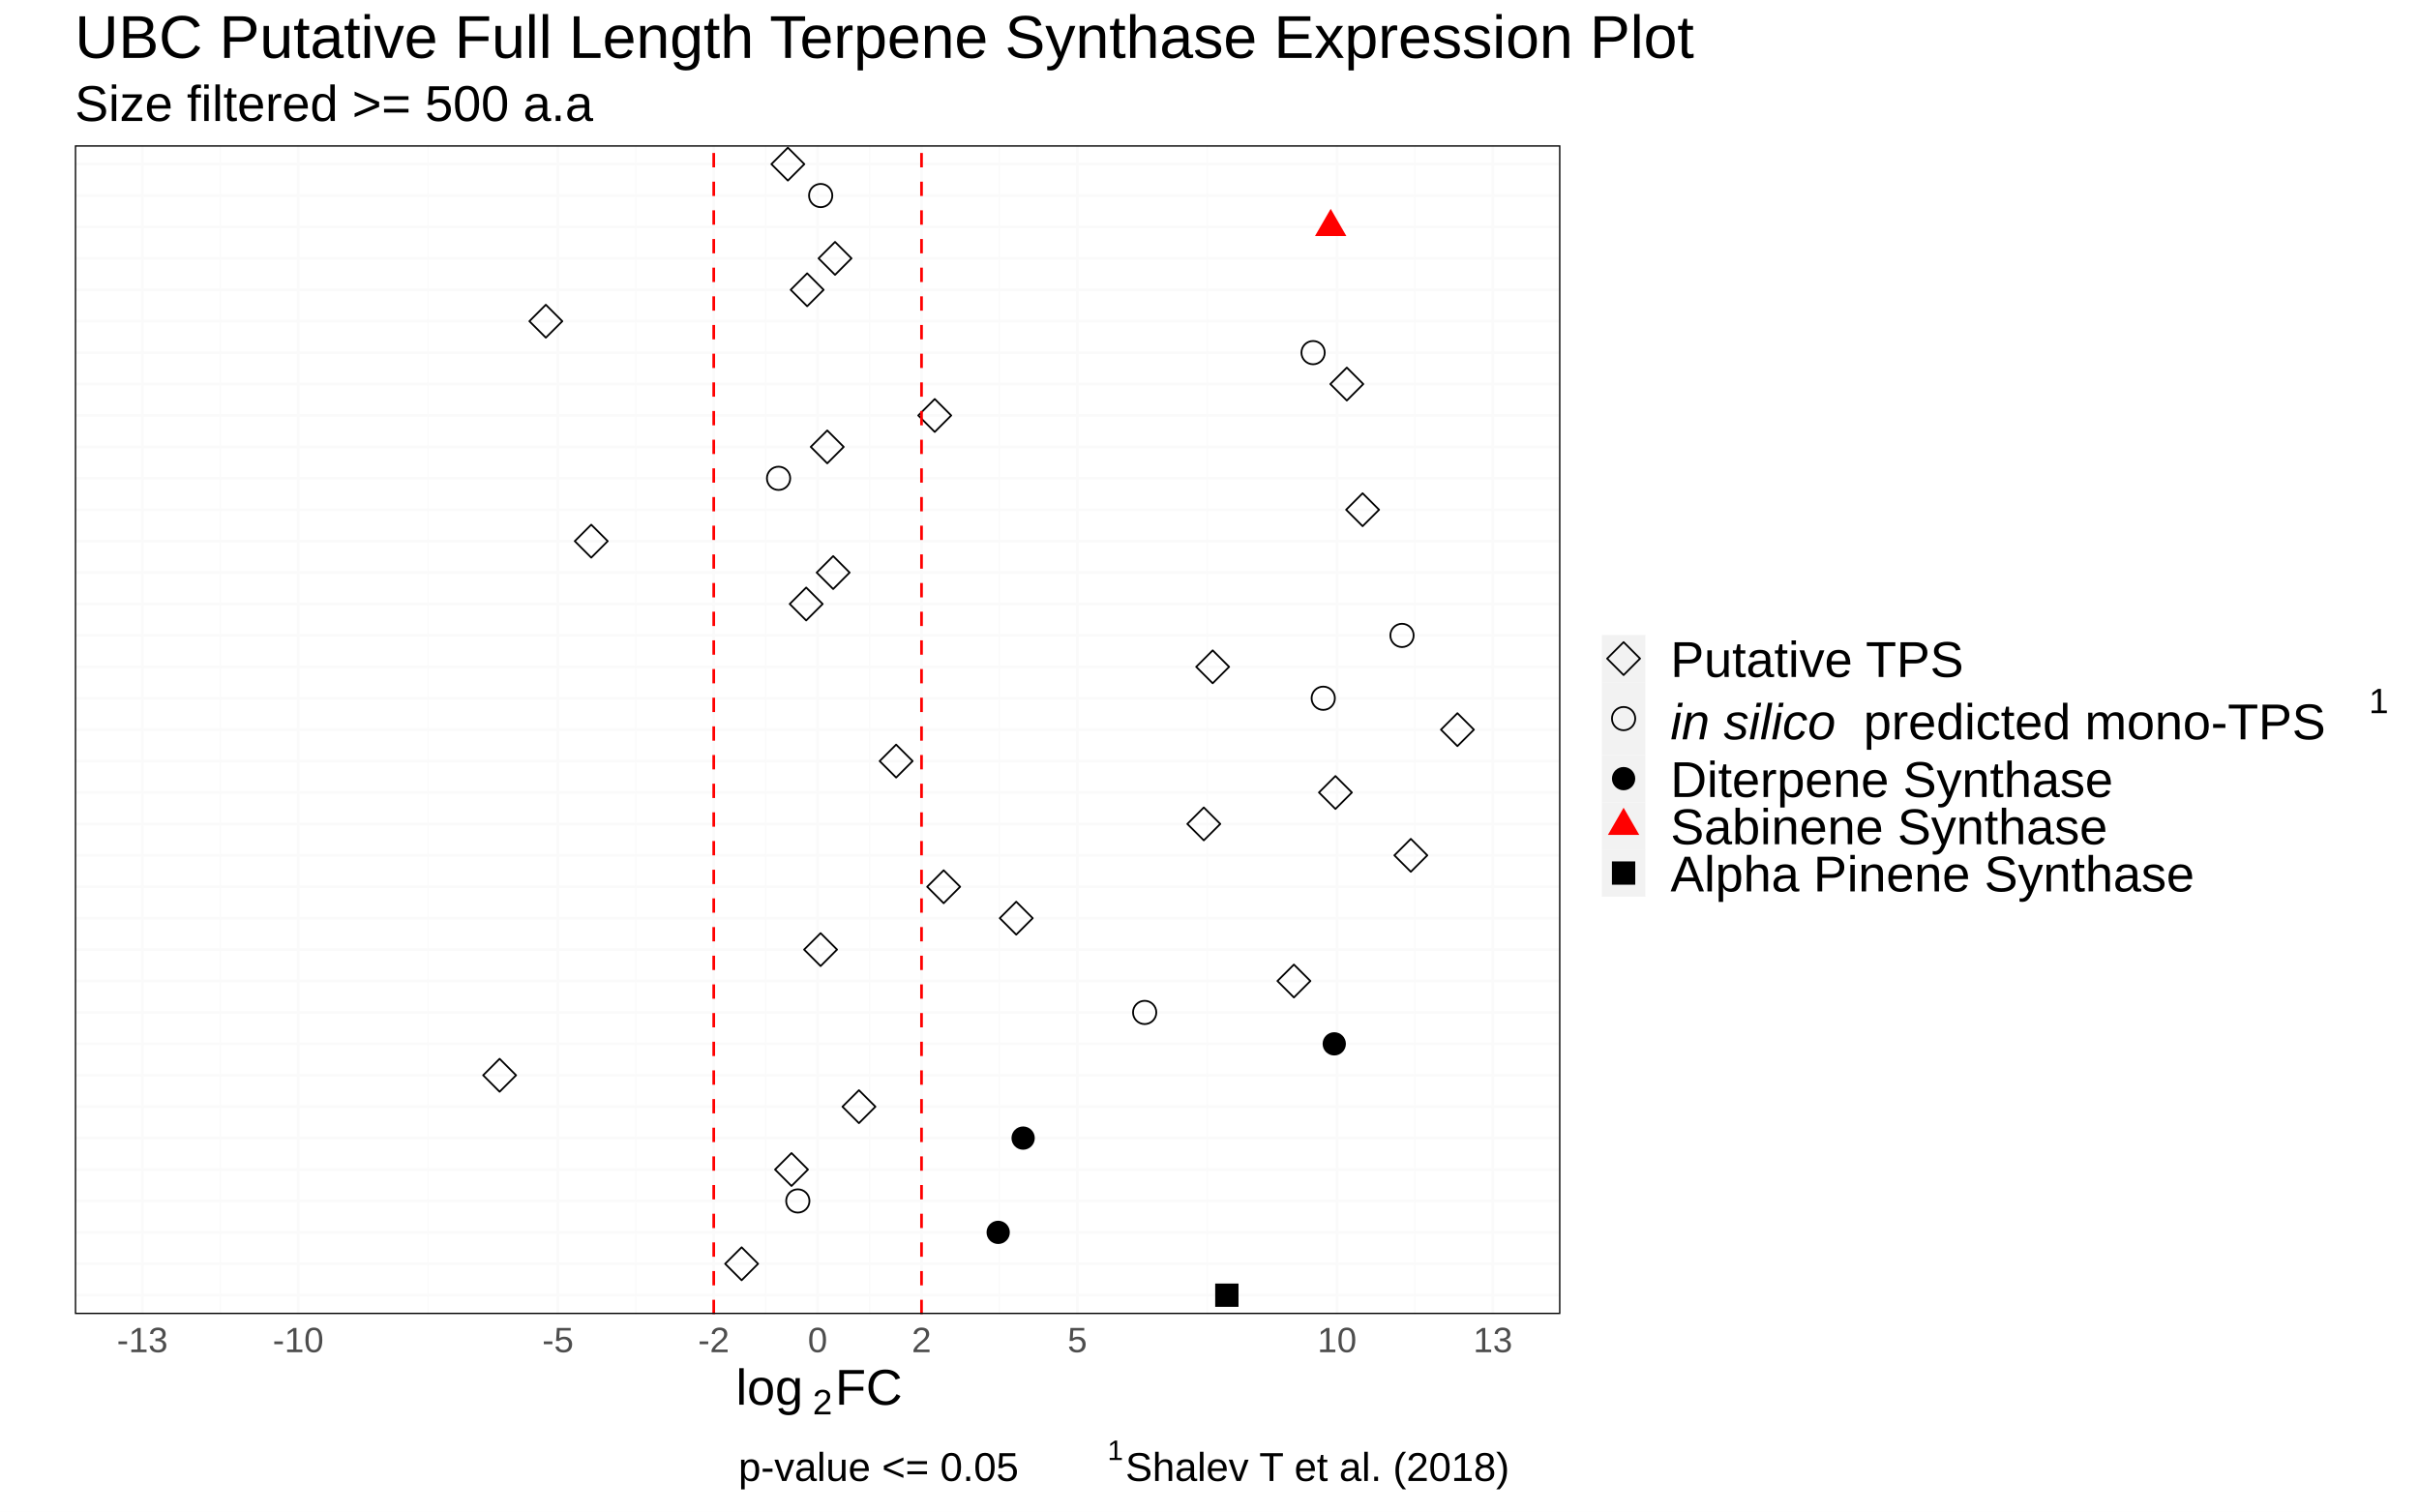
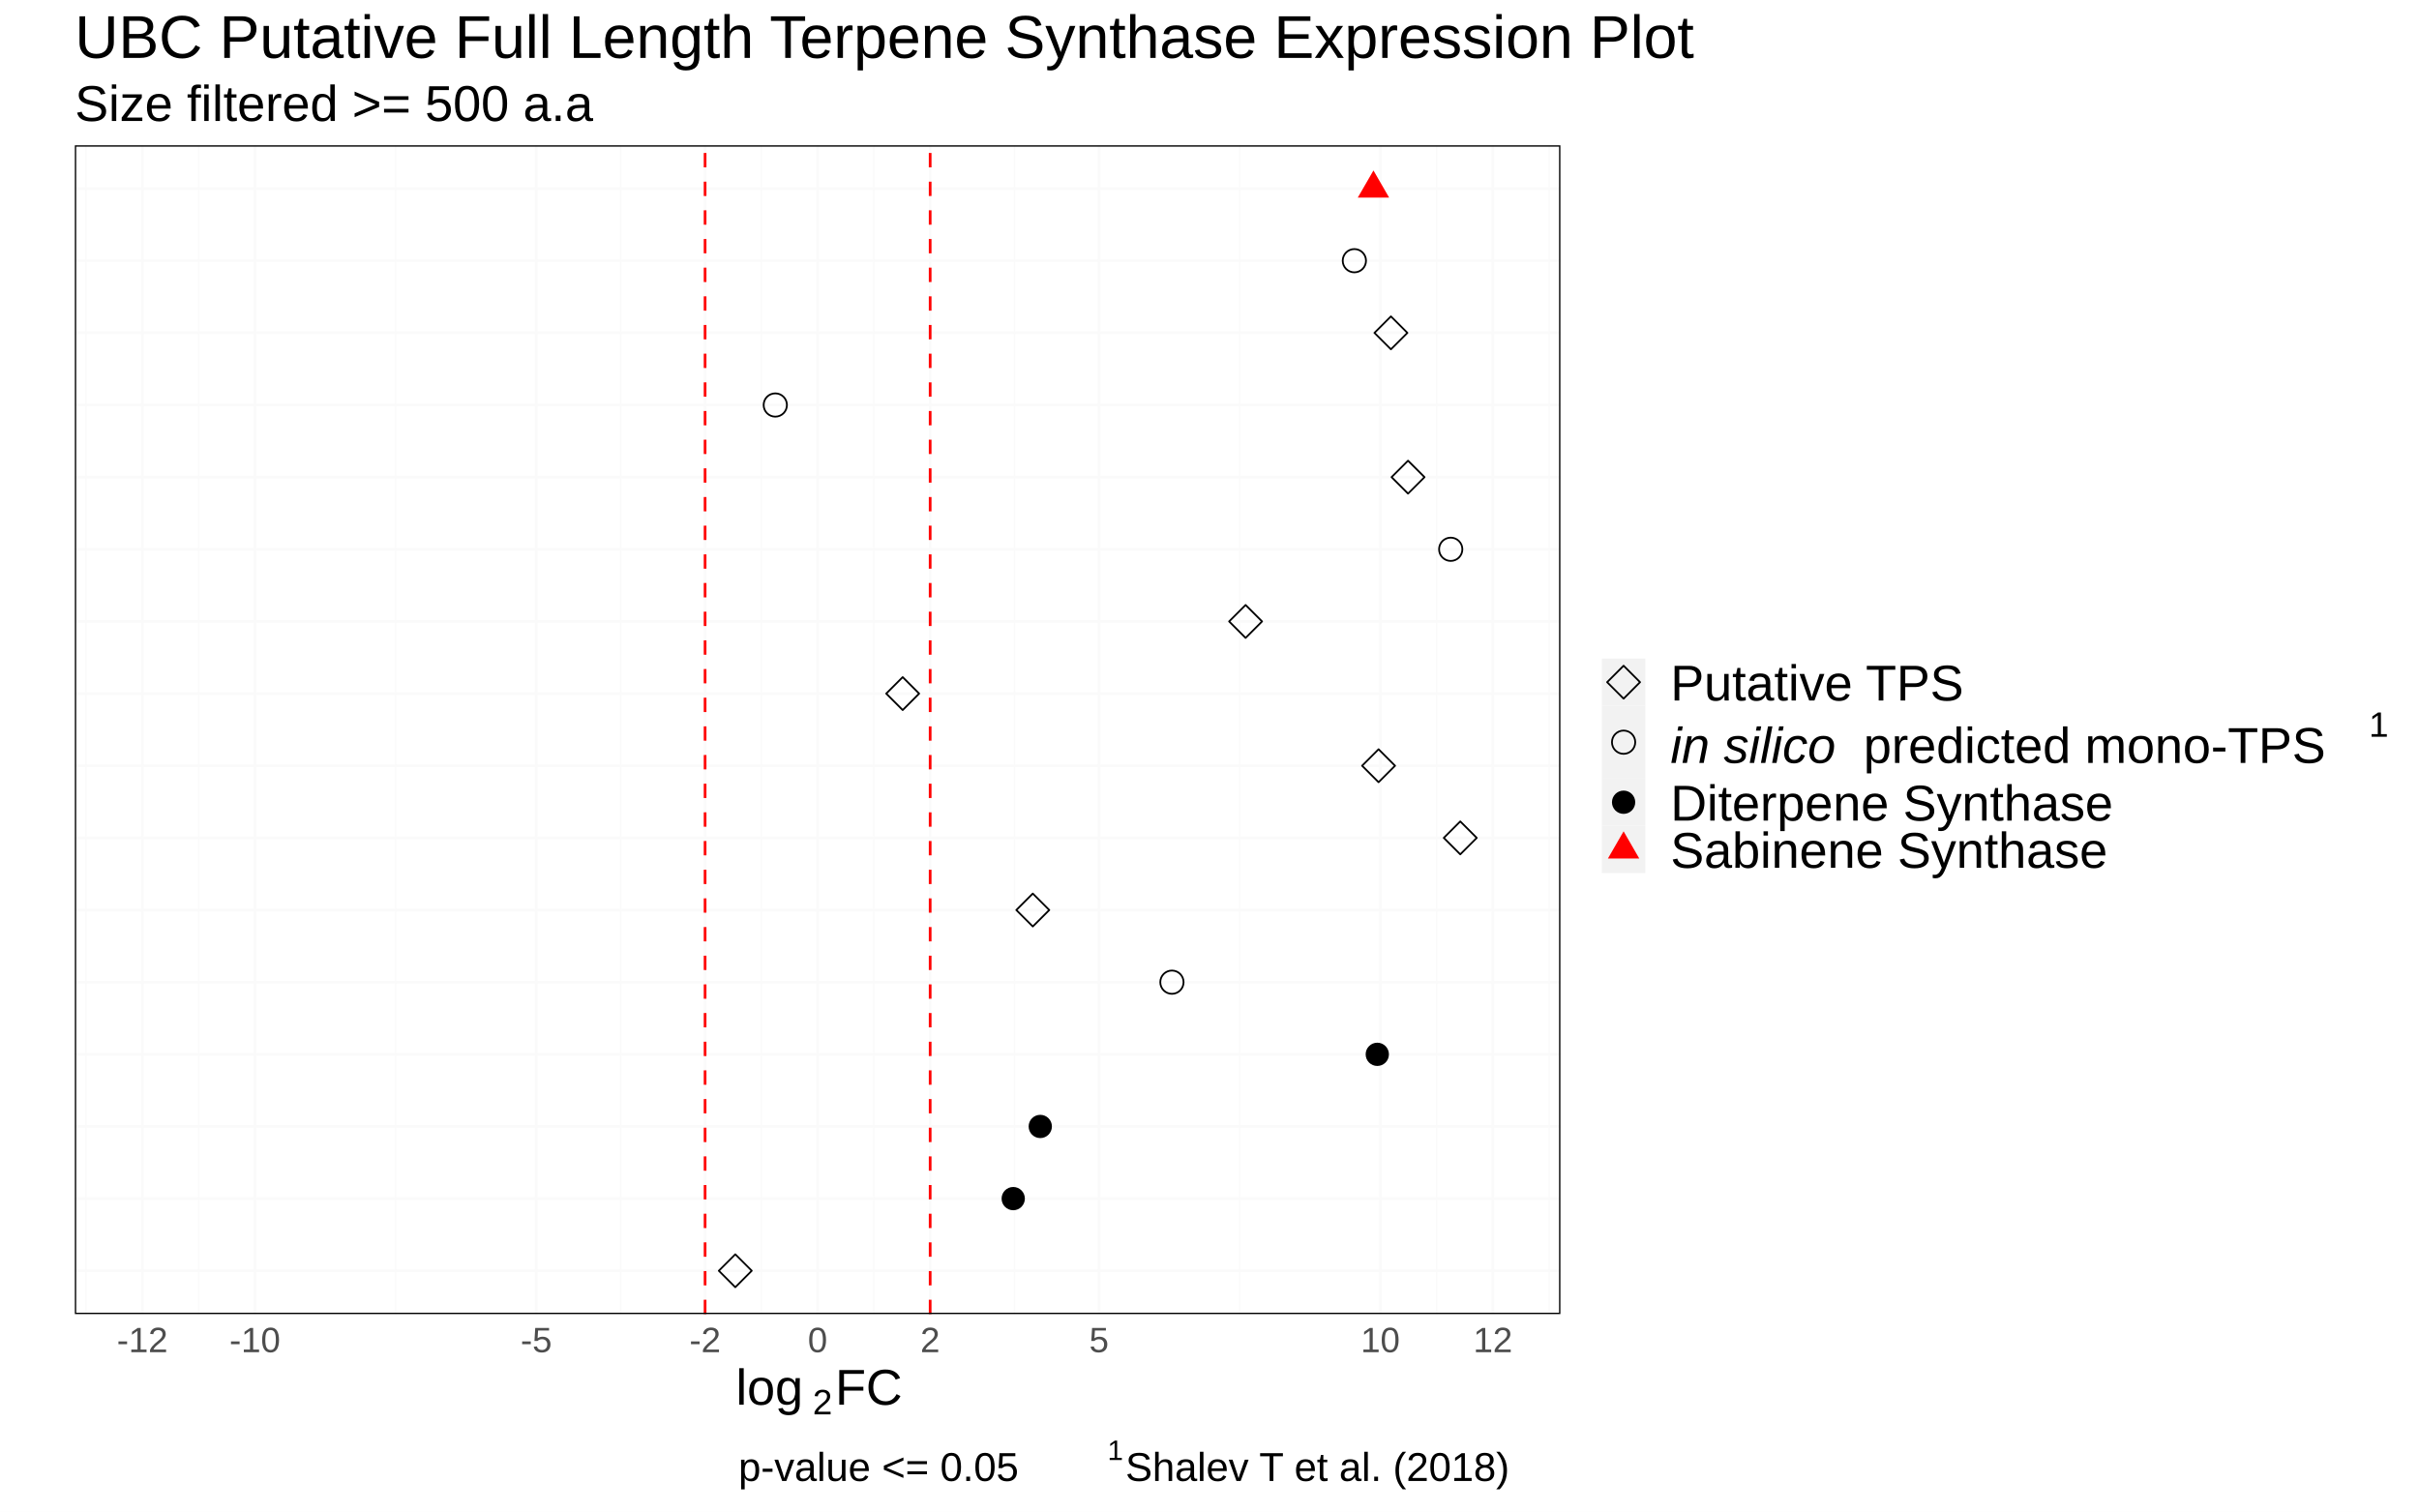
<svg xmlns="http://www.w3.org/2000/svg" class="svglite" width="960.00pt" height="600.00pt" viewBox="0 0 960.00 600.00">
  <defs>
    <style type="text/css">
    .svglite line, .svglite polyline, .svglite polygon, .svglite path, .svglite rect, .svglite circle {
      fill: none;
      stroke: #000000;
      stroke-linecap: round;
      stroke-linejoin: round;
      stroke-miterlimit: 10.00;
    }
    .svglite text {
      white-space: pre;
    }
  </style>
  </defs>
  <rect width="100%" height="100%" style="stroke: none; fill: #FFFFFF;" />
  <defs>
    <clipPath id="cpMC4wMHw5NjAuMDB8MC4wMHw2MDAuMDA=">
      <rect x="0.00" y="0.00" width="960.00" height="600.00" />
    </clipPath>
  </defs>
  <g clip-path="url(#cpMC4wMHw5NjAuMDB8MC4wMHw2MDAuMDA=)">
    <rect x="0.00" y="0" width="960.00" height="600.00" style="stroke-width: 1.07; stroke: #FFFFFF; fill: #FFFFFF;" />
  </g>
  <defs>
    <clipPath id="cpMjkuNzB8NjE5LjI2fDU3LjY3fDUyMS42Mg==">
      <rect x="29.70" y="57.67" width="589.56" height="463.95" />
    </clipPath>
  </defs>
  <g clip-path="url(#cpMjkuNzB8NjE5LjI2fDU3LjY3fDUyMS42Mg==)">
-     <polyline points="87.42,521.62 87.42,57.67 " style="stroke-width: 0.53; stroke: #FAFAFA; stroke-linecap: butt;" />
-     <polyline points="169.88,521.62 169.88,57.67 " style="stroke-width: 0.53; stroke: #FAFAFA; stroke-linecap: butt;" />
-     <polyline points="252.33,521.62 252.33,57.67 " style="stroke-width: 0.53; stroke: #FAFAFA; stroke-linecap: butt;" />
-     <polyline points="303.87,521.62 303.87,57.67 " style="stroke-width: 0.53; stroke: #FAFAFA; stroke-linecap: butt;" />
-     <polyline points="345.09,521.62 345.09,57.67 " style="stroke-width: 0.53; stroke: #FAFAFA; stroke-linecap: butt;" />
-     <polyline points="396.63,521.62 396.63,57.67 " style="stroke-width: 0.53; stroke: #FAFAFA; stroke-linecap: butt;" />
-     <polyline points="479.08,521.62 479.08,57.67 " style="stroke-width: 0.53; stroke: #FAFAFA; stroke-linecap: butt;" />
-     <polyline points="561.54,521.62 561.54,57.67 " style="stroke-width: 0.53; stroke: #FAFAFA; stroke-linecap: butt;" />
-     <polyline points="29.70,514.13 619.26,514.13 " style="stroke-width: 1.07; stroke: #FAFAFA; stroke-linecap: butt;" />
-     <polyline points="29.70,501.66 619.26,501.66 " style="stroke-width: 1.07; stroke: #FAFAFA; stroke-linecap: butt;" />
-     <polyline points="29.70,489.19 619.26,489.19 " style="stroke-width: 1.07; stroke: #FAFAFA; stroke-linecap: butt;" />
-     <polyline points="29.70,476.72 619.26,476.72 " style="stroke-width: 1.07; stroke: #FAFAFA; stroke-linecap: butt;" />
-     <polyline points="29.70,464.25 619.26,464.25 " style="stroke-width: 1.07; stroke: #FAFAFA; stroke-linecap: butt;" />
-     <polyline points="29.70,451.77 619.26,451.77 " style="stroke-width: 1.07; stroke: #FAFAFA; stroke-linecap: butt;" />
-     <polyline points="29.70,439.30 619.26,439.30 " style="stroke-width: 1.07; stroke: #FAFAFA; stroke-linecap: butt;" />
-     <polyline points="29.70,426.83 619.26,426.83 " style="stroke-width: 1.07; stroke: #FAFAFA; stroke-linecap: butt;" />
-     <polyline points="29.70,414.36 619.26,414.36 " style="stroke-width: 1.07; stroke: #FAFAFA; stroke-linecap: butt;" />
-     <polyline points="29.70,401.89 619.26,401.89 " style="stroke-width: 1.07; stroke: #FAFAFA; stroke-linecap: butt;" />
-     <polyline points="29.70,389.41 619.26,389.41 " style="stroke-width: 1.07; stroke: #FAFAFA; stroke-linecap: butt;" />
-     <polyline points="29.70,376.94 619.26,376.94 " style="stroke-width: 1.07; stroke: #FAFAFA; stroke-linecap: butt;" />
-     <polyline points="29.70,364.47 619.26,364.47 " style="stroke-width: 1.07; stroke: #FAFAFA; stroke-linecap: butt;" />
-     <polyline points="29.70,352.00 619.26,352.00 " style="stroke-width: 1.07; stroke: #FAFAFA; stroke-linecap: butt;" />
-     <polyline points="29.70,339.53 619.26,339.53 " style="stroke-width: 1.07; stroke: #FAFAFA; stroke-linecap: butt;" />
-     <polyline points="29.70,327.06 619.26,327.06 " style="stroke-width: 1.07; stroke: #FAFAFA; stroke-linecap: butt;" />
-     <polyline points="29.70,314.58 619.26,314.58 " style="stroke-width: 1.07; stroke: #FAFAFA; stroke-linecap: butt;" />
-     <polyline points="29.70,302.11 619.26,302.11 " style="stroke-width: 1.07; stroke: #FAFAFA; stroke-linecap: butt;" />
-     <polyline points="29.70,289.64 619.26,289.64 " style="stroke-width: 1.07; stroke: #FAFAFA; stroke-linecap: butt;" />
-     <polyline points="29.70,277.17 619.26,277.17 " style="stroke-width: 1.07; stroke: #FAFAFA; stroke-linecap: butt;" />
-     <polyline points="29.70,264.70 619.26,264.70 " style="stroke-width: 1.07; stroke: #FAFAFA; stroke-linecap: butt;" />
-     <polyline points="29.70,252.23 619.26,252.23 " style="stroke-width: 1.07; stroke: #FAFAFA; stroke-linecap: butt;" />
-     <polyline points="29.70,239.75 619.26,239.75 " style="stroke-width: 1.07; stroke: #FAFAFA; stroke-linecap: butt;" />
-     <polyline points="29.70,227.28 619.26,227.28 " style="stroke-width: 1.07; stroke: #FAFAFA; stroke-linecap: butt;" />
-     <polyline points="29.70,214.81 619.26,214.81 " style="stroke-width: 1.07; stroke: #FAFAFA; stroke-linecap: butt;" />
-     <polyline points="29.70,202.34 619.26,202.34 " style="stroke-width: 1.07; stroke: #FAFAFA; stroke-linecap: butt;" />
-     <polyline points="29.70,189.87 619.26,189.87 " style="stroke-width: 1.07; stroke: #FAFAFA; stroke-linecap: butt;" />
-     <polyline points="29.70,177.39 619.26,177.39 " style="stroke-width: 1.07; stroke: #FAFAFA; stroke-linecap: butt;" />
-     <polyline points="29.70,164.92 619.26,164.92 " style="stroke-width: 1.07; stroke: #FAFAFA; stroke-linecap: butt;" />
-     <polyline points="29.70,152.45 619.26,152.45 " style="stroke-width: 1.07; stroke: #FAFAFA; stroke-linecap: butt;" />
-     <polyline points="29.70,139.98 619.26,139.98 " style="stroke-width: 1.07; stroke: #FAFAFA; stroke-linecap: butt;" />
-     <polyline points="29.70,127.51 619.26,127.51 " style="stroke-width: 1.07; stroke: #FAFAFA; stroke-linecap: butt;" />
-     <polyline points="29.70,115.04 619.26,115.04 " style="stroke-width: 1.07; stroke: #FAFAFA; stroke-linecap: butt;" />
-     <polyline points="29.70,102.56 619.26,102.56 " style="stroke-width: 1.07; stroke: #FAFAFA; stroke-linecap: butt;" />
-     <polyline points="29.70,90.09 619.26,90.09 " style="stroke-width: 1.07; stroke: #FAFAFA; stroke-linecap: butt;" />
-     <polyline points="29.70,77.62 619.26,77.62 " style="stroke-width: 1.07; stroke: #FAFAFA; stroke-linecap: butt;" />
-     <polyline points="29.70,65.15 619.26,65.15 " style="stroke-width: 1.07; stroke: #FAFAFA; stroke-linecap: butt;" />
+     <polyline points="34.17,521.62 34.17,57.67 " style="stroke-width: 0.53; stroke: #FAFAFA; stroke-linecap: butt;" />
+     <polyline points="78.83,521.62 78.83,57.67 " style="stroke-width: 0.53; stroke: #FAFAFA; stroke-linecap: butt;" />
+     <polyline points="156.99,521.62 156.99,57.67 " style="stroke-width: 0.53; stroke: #FAFAFA; stroke-linecap: butt;" />
+     <polyline points="246.32,521.62 246.32,57.67 " style="stroke-width: 0.53; stroke: #FAFAFA; stroke-linecap: butt;" />
+     <polyline points="302.15,521.62 302.15,57.67 " style="stroke-width: 0.53; stroke: #FAFAFA; stroke-linecap: butt;" />
+     <polyline points="346.81,521.62 346.81,57.67 " style="stroke-width: 0.53; stroke: #FAFAFA; stroke-linecap: butt;" />
+     <polyline points="402.64,521.62 402.64,57.67 " style="stroke-width: 0.53; stroke: #FAFAFA; stroke-linecap: butt;" />
+     <polyline points="491.97,521.62 491.97,57.67 " style="stroke-width: 0.53; stroke: #FAFAFA; stroke-linecap: butt;" />
+     <polyline points="570.13,521.62 570.13,57.67 " style="stroke-width: 0.53; stroke: #FAFAFA; stroke-linecap: butt;" />
+     <polyline points="614.79,521.62 614.79,57.67 " style="stroke-width: 0.53; stroke: #FAFAFA; stroke-linecap: butt;" />
+     <polyline points="29.70,504.43 619.26,504.43 " style="stroke-width: 1.07; stroke: #FAFAFA; stroke-linecap: butt;" />
+     <polyline points="29.70,475.79 619.26,475.79 " style="stroke-width: 1.07; stroke: #FAFAFA; stroke-linecap: butt;" />
+     <polyline points="29.70,447.15 619.26,447.15 " style="stroke-width: 1.07; stroke: #FAFAFA; stroke-linecap: butt;" />
+     <polyline points="29.70,418.52 619.26,418.52 " style="stroke-width: 1.07; stroke: #FAFAFA; stroke-linecap: butt;" />
+     <polyline points="29.70,389.88 619.26,389.88 " style="stroke-width: 1.07; stroke: #FAFAFA; stroke-linecap: butt;" />
+     <polyline points="29.70,361.24 619.26,361.24 " style="stroke-width: 1.07; stroke: #FAFAFA; stroke-linecap: butt;" />
+     <polyline points="29.70,332.60 619.26,332.60 " style="stroke-width: 1.07; stroke: #FAFAFA; stroke-linecap: butt;" />
+     <polyline points="29.70,303.96 619.26,303.96 " style="stroke-width: 1.07; stroke: #FAFAFA; stroke-linecap: butt;" />
+     <polyline points="29.70,275.32 619.26,275.32 " style="stroke-width: 1.07; stroke: #FAFAFA; stroke-linecap: butt;" />
+     <polyline points="29.70,246.68 619.26,246.68 " style="stroke-width: 1.07; stroke: #FAFAFA; stroke-linecap: butt;" />
+     <polyline points="29.70,218.04 619.26,218.04 " style="stroke-width: 1.07; stroke: #FAFAFA; stroke-linecap: butt;" />
+     <polyline points="29.70,189.40 619.26,189.40 " style="stroke-width: 1.07; stroke: #FAFAFA; stroke-linecap: butt;" />
+     <polyline points="29.70,160.77 619.26,160.77 " style="stroke-width: 1.07; stroke: #FAFAFA; stroke-linecap: butt;" />
+     <polyline points="29.70,132.13 619.26,132.13 " style="stroke-width: 1.07; stroke: #FAFAFA; stroke-linecap: butt;" />
+     <polyline points="29.70,103.49 619.26,103.49 " style="stroke-width: 1.07; stroke: #FAFAFA; stroke-linecap: butt;" />
+     <polyline points="29.70,74.85 619.26,74.85 " style="stroke-width: 1.07; stroke: #FAFAFA; stroke-linecap: butt;" />
    <polyline points="56.50,521.62 56.50,57.67 " style="stroke-width: 1.07; stroke: #FAFAFA; stroke-linecap: butt;" />
-     <polyline points="118.34,521.62 118.34,57.67 " style="stroke-width: 1.07; stroke: #FAFAFA; stroke-linecap: butt;" />
-     <polyline points="221.41,521.62 221.41,57.67 " style="stroke-width: 1.07; stroke: #FAFAFA; stroke-linecap: butt;" />
-     <polyline points="283.25,521.62 283.25,57.67 " style="stroke-width: 1.07; stroke: #FAFAFA; stroke-linecap: butt;" />
+     <polyline points="101.16,521.62 101.16,57.67 " style="stroke-width: 1.07; stroke: #FAFAFA; stroke-linecap: butt;" />
+     <polyline points="212.82,521.62 212.82,57.67 " style="stroke-width: 1.07; stroke: #FAFAFA; stroke-linecap: butt;" />
+     <polyline points="279.82,521.62 279.82,57.67 " style="stroke-width: 1.07; stroke: #FAFAFA; stroke-linecap: butt;" />
    <polyline points="324.48,521.62 324.48,57.67 " style="stroke-width: 1.07; stroke: #FAFAFA; stroke-linecap: butt;" />
-     <polyline points="365.71,521.62 365.71,57.67 " style="stroke-width: 1.07; stroke: #FAFAFA; stroke-linecap: butt;" />
-     <polyline points="427.55,521.62 427.55,57.67 " style="stroke-width: 1.07; stroke: #FAFAFA; stroke-linecap: butt;" />
-     <polyline points="530.62,521.62 530.62,57.67 " style="stroke-width: 1.07; stroke: #FAFAFA; stroke-linecap: butt;" />
+     <polyline points="369.14,521.62 369.14,57.67 " style="stroke-width: 1.07; stroke: #FAFAFA; stroke-linecap: butt;" />
+     <polyline points="436.14,521.62 436.14,57.67 " style="stroke-width: 1.07; stroke: #FAFAFA; stroke-linecap: butt;" />
+     <polyline points="547.80,521.62 547.80,57.67 " style="stroke-width: 1.07; stroke: #FAFAFA; stroke-linecap: butt;" />
    <polyline points="592.46,521.62 592.46,57.67 " style="stroke-width: 1.07; stroke: #FAFAFA; stroke-linecap: butt;" />
-     <polygon points="528.10,82.90 534.32,93.69 521.87,93.69 " style="stroke-width: 0.71; stroke: none; fill: #FF0000;" />
-     <circle cx="529.51" cy="414.36" r="4.62" style="stroke-width: 0.71; stroke: none; fill: #000000;" />
-     <circle cx="396.14" cy="489.19" r="4.62" style="stroke-width: 0.71; stroke: none; fill: #000000;" />
-     <circle cx="406.04" cy="451.77" r="4.62" style="stroke-width: 0.71; stroke: none; fill: #000000;" />
-     <polygon points="482.26,518.75 491.51,518.75 491.51,509.51 482.26,509.51 " style="stroke-width: 0.71; stroke: none; fill: #000000;" />
-     <circle cx="308.98" cy="189.87" r="4.62" style="stroke-width: 0.71;" />
-     <circle cx="556.40" cy="252.23" r="4.62" style="stroke-width: 0.71;" />
-     <circle cx="525.14" cy="277.17" r="4.62" style="stroke-width: 0.71;" />
-     <circle cx="521.11" cy="139.98" r="4.62" style="stroke-width: 0.71;" />
-     <circle cx="325.69" cy="77.62" r="4.62" style="stroke-width: 0.71;" />
-     <circle cx="316.62" cy="476.72" r="4.62" style="stroke-width: 0.71;" />
-     <circle cx="454.27" cy="401.89" r="4.62" style="stroke-width: 0.71;" />
-     <polygon points="287.78,501.66 294.32,495.12 300.86,501.66 294.32,508.20 " style="stroke-width: 0.71;" />
-     <polygon points="307.58,464.25 314.11,457.71 320.65,464.25 314.11,470.78 " style="stroke-width: 0.71;" />
-     <polygon points="334.34,439.30 340.88,432.76 347.42,439.30 340.88,445.84 " style="stroke-width: 0.71;" />
-     <polygon points="191.74,426.83 198.27,420.29 204.81,426.83 198.27,433.37 " style="stroke-width: 0.71;" />
-     <polygon points="506.96,389.41 513.50,382.88 520.04,389.41 513.50,395.95 " style="stroke-width: 0.71;" />
-     <polygon points="319.12,376.94 325.66,370.41 332.19,376.94 325.66,383.48 " style="stroke-width: 0.71;" />
-     <polygon points="396.77,364.47 403.30,357.93 409.84,364.47 403.30,371.01 " style="stroke-width: 0.71;" />
-     <polygon points="367.96,352.00 374.50,345.46 381.04,352.00 374.50,358.54 " style="stroke-width: 0.71;" />
-     <polygon points="553.37,339.53 559.90,332.99 566.44,339.53 559.90,346.06 " style="stroke-width: 0.71;" />
-     <polygon points="471.20,327.06 477.74,320.52 484.28,327.06 477.74,333.59 " style="stroke-width: 0.71;" />
-     <polygon points="523.44,314.58 529.98,308.05 536.51,314.58 529.98,321.12 " style="stroke-width: 0.71;" />
-     <polygon points="349.10,302.11 355.64,295.58 362.18,302.11 355.64,308.65 " style="stroke-width: 0.71;" />
-     <polygon points="571.85,289.64 578.39,283.10 584.93,289.64 578.39,296.18 " style="stroke-width: 0.71;" />
-     <polygon points="474.72,264.70 481.26,258.16 487.79,264.70 481.26,271.23 " style="stroke-width: 0.71;" />
-     <polygon points="313.41,239.75 319.94,233.22 326.48,239.75 319.94,246.29 " style="stroke-width: 0.71;" />
-     <polygon points="324.11,227.28 330.65,220.74 337.18,227.28 330.65,233.82 " style="stroke-width: 0.71;" />
-     <polygon points="228.11,214.81 234.64,208.27 241.18,214.81 234.64,221.35 " style="stroke-width: 0.71;" />
-     <polygon points="534.23,202.34 540.76,195.80 547.30,202.34 540.76,208.87 " style="stroke-width: 0.71;" />
-     <polygon points="321.76,177.39 328.30,170.86 334.83,177.39 328.30,183.93 " style="stroke-width: 0.71;" />
-     <polygon points="364.42,164.92 370.96,158.39 377.49,164.92 370.96,171.46 " style="stroke-width: 0.71;" />
-     <polygon points="527.96,152.45 534.50,145.91 541.03,152.45 534.50,158.99 " style="stroke-width: 0.71;" />
-     <polygon points="210.09,127.51 216.62,120.97 223.16,127.51 216.62,134.04 " style="stroke-width: 0.71;" />
-     <polygon points="313.79,115.04 320.33,108.50 326.86,115.04 320.33,121.57 " style="stroke-width: 0.71;" />
-     <polygon points="324.85,102.56 331.39,96.03 337.92,102.56 331.39,109.10 " style="stroke-width: 0.71;" />
-     <polygon points="306.13,65.15 312.67,58.61 319.21,65.15 312.67,71.69 " style="stroke-width: 0.71;" />
-     <line x1="283.25" y1="521.62" x2="283.25" y2="57.67" style="stroke-width: 1.07; stroke: #FF0000; stroke-dasharray: 5.69,5.69; stroke-linecap: butt;" />
-     <line x1="365.71" y1="521.62" x2="365.71" y2="57.67" style="stroke-width: 1.07; stroke: #FF0000; stroke-dasharray: 5.69,5.69; stroke-linecap: butt;" />
+     <polygon points="545.07,67.66 551.29,78.44 538.84,78.44 " style="stroke-width: 0.71; stroke: none; fill: #FF0000;" />
+     <circle cx="546.59" cy="418.52" r="4.62" style="stroke-width: 0.71; stroke: none; fill: #000000;" />
+     <circle cx="402.11" cy="475.79" r="4.62" style="stroke-width: 0.71; stroke: none; fill: #000000;" />
+     <circle cx="412.84" cy="447.15" r="4.62" style="stroke-width: 0.71; stroke: none; fill: #000000;" />
+     <circle cx="307.68" cy="160.77" r="4.62" style="stroke-width: 0.71;" />
+     <circle cx="575.73" cy="218.04" r="4.62" style="stroke-width: 0.71;" />
+     <circle cx="537.49" cy="103.49" r="4.62" style="stroke-width: 0.71;" />
+     <circle cx="465.09" cy="389.88" r="4.62" style="stroke-width: 0.71;" />
+     <polygon points="285.27,504.43 291.81,497.90 298.34,504.43 291.81,510.97 " style="stroke-width: 0.71;" />
+     <polygon points="403.33,361.24 409.87,354.70 416.41,361.24 409.87,367.77 " style="stroke-width: 0.71;" />
+     <polygon points="572.98,332.60 579.52,326.06 586.06,332.60 579.52,339.14 " style="stroke-width: 0.71;" />
+     <polygon points="540.56,303.96 547.10,297.42 553.64,303.96 547.10,310.50 " style="stroke-width: 0.71;" />
+     <polygon points="351.70,275.32 358.24,268.78 364.77,275.32 358.24,281.86 " style="stroke-width: 0.71;" />
+     <polygon points="487.79,246.68 494.32,240.15 500.86,246.68 494.32,253.22 " style="stroke-width: 0.71;" />
+     <polygon points="552.25,189.40 558.79,182.87 565.33,189.40 558.79,195.94 " style="stroke-width: 0.71;" />
+     <polygon points="545.46,132.13 552.00,125.59 558.54,132.13 552.00,138.66 " style="stroke-width: 0.71;" />
+     <line x1="279.82" y1="521.62" x2="279.82" y2="57.67" style="stroke-width: 1.07; stroke: #FF0000; stroke-dasharray: 5.69,5.69; stroke-linecap: butt;" />
+     <line x1="369.14" y1="521.62" x2="369.14" y2="57.67" style="stroke-width: 1.07; stroke: #FF0000; stroke-dasharray: 5.69,5.69; stroke-linecap: butt;" />
    <rect x="29.70" y="57.67" width="589.56" height="463.95" style="stroke-width: 1.07;" />
  </g>
  <g clip-path="url(#cpMC4wMHw5NjAuMDB8MC4wMHw2MDAuMDA=)">
-     <polyline points="26.96,514.13 29.70,514.13 " style="stroke-width: 0.00; stroke: #333333; stroke-linecap: butt;" />
-     <polyline points="26.96,501.66 29.70,501.66 " style="stroke-width: 0.00; stroke: #333333; stroke-linecap: butt;" />
-     <polyline points="26.96,489.19 29.70,489.19 " style="stroke-width: 0.00; stroke: #333333; stroke-linecap: butt;" />
-     <polyline points="26.96,476.72 29.70,476.72 " style="stroke-width: 0.00; stroke: #333333; stroke-linecap: butt;" />
-     <polyline points="26.96,464.25 29.70,464.25 " style="stroke-width: 0.00; stroke: #333333; stroke-linecap: butt;" />
-     <polyline points="26.96,451.77 29.70,451.77 " style="stroke-width: 0.00; stroke: #333333; stroke-linecap: butt;" />
-     <polyline points="26.96,439.30 29.70,439.30 " style="stroke-width: 0.00; stroke: #333333; stroke-linecap: butt;" />
-     <polyline points="26.96,426.83 29.70,426.83 " style="stroke-width: 0.00; stroke: #333333; stroke-linecap: butt;" />
-     <polyline points="26.96,414.36 29.70,414.36 " style="stroke-width: 0.00; stroke: #333333; stroke-linecap: butt;" />
-     <polyline points="26.96,401.89 29.70,401.89 " style="stroke-width: 0.00; stroke: #333333; stroke-linecap: butt;" />
-     <polyline points="26.96,389.41 29.70,389.41 " style="stroke-width: 0.00; stroke: #333333; stroke-linecap: butt;" />
-     <polyline points="26.96,376.94 29.70,376.94 " style="stroke-width: 0.00; stroke: #333333; stroke-linecap: butt;" />
-     <polyline points="26.96,364.47 29.70,364.47 " style="stroke-width: 0.00; stroke: #333333; stroke-linecap: butt;" />
-     <polyline points="26.96,352.00 29.70,352.00 " style="stroke-width: 0.00; stroke: #333333; stroke-linecap: butt;" />
-     <polyline points="26.96,339.53 29.70,339.53 " style="stroke-width: 0.00; stroke: #333333; stroke-linecap: butt;" />
-     <polyline points="26.96,327.06 29.70,327.06 " style="stroke-width: 0.00; stroke: #333333; stroke-linecap: butt;" />
-     <polyline points="26.96,314.58 29.70,314.58 " style="stroke-width: 0.00; stroke: #333333; stroke-linecap: butt;" />
-     <polyline points="26.96,302.11 29.70,302.11 " style="stroke-width: 0.00; stroke: #333333; stroke-linecap: butt;" />
-     <polyline points="26.96,289.64 29.70,289.64 " style="stroke-width: 0.00; stroke: #333333; stroke-linecap: butt;" />
-     <polyline points="26.96,277.17 29.70,277.17 " style="stroke-width: 0.00; stroke: #333333; stroke-linecap: butt;" />
-     <polyline points="26.96,264.70 29.70,264.70 " style="stroke-width: 0.00; stroke: #333333; stroke-linecap: butt;" />
-     <polyline points="26.96,252.23 29.70,252.23 " style="stroke-width: 0.00; stroke: #333333; stroke-linecap: butt;" />
-     <polyline points="26.96,239.75 29.70,239.75 " style="stroke-width: 0.00; stroke: #333333; stroke-linecap: butt;" />
-     <polyline points="26.96,227.28 29.70,227.28 " style="stroke-width: 0.00; stroke: #333333; stroke-linecap: butt;" />
-     <polyline points="26.96,214.81 29.70,214.81 " style="stroke-width: 0.00; stroke: #333333; stroke-linecap: butt;" />
-     <polyline points="26.96,202.34 29.70,202.34 " style="stroke-width: 0.00; stroke: #333333; stroke-linecap: butt;" />
-     <polyline points="26.96,189.87 29.70,189.87 " style="stroke-width: 0.00; stroke: #333333; stroke-linecap: butt;" />
-     <polyline points="26.96,177.39 29.70,177.39 " style="stroke-width: 0.00; stroke: #333333; stroke-linecap: butt;" />
-     <polyline points="26.96,164.92 29.70,164.92 " style="stroke-width: 0.00; stroke: #333333; stroke-linecap: butt;" />
-     <polyline points="26.96,152.45 29.70,152.45 " style="stroke-width: 0.00; stroke: #333333; stroke-linecap: butt;" />
-     <polyline points="26.96,139.98 29.70,139.98 " style="stroke-width: 0.00; stroke: #333333; stroke-linecap: butt;" />
-     <polyline points="26.96,127.51 29.70,127.51 " style="stroke-width: 0.00; stroke: #333333; stroke-linecap: butt;" />
-     <polyline points="26.96,115.04 29.70,115.04 " style="stroke-width: 0.00; stroke: #333333; stroke-linecap: butt;" />
-     <polyline points="26.96,102.56 29.70,102.56 " style="stroke-width: 0.00; stroke: #333333; stroke-linecap: butt;" />
-     <polyline points="26.96,90.09 29.70,90.09 " style="stroke-width: 0.00; stroke: #333333; stroke-linecap: butt;" />
-     <polyline points="26.96,77.62 29.70,77.62 " style="stroke-width: 0.00; stroke: #333333; stroke-linecap: butt;" />
-     <polyline points="26.96,65.15 29.70,65.15 " style="stroke-width: 0.00; stroke: #333333; stroke-linecap: butt;" />
+     <polyline points="26.96,504.43 29.70,504.43 " style="stroke-width: 0.00; stroke: #333333; stroke-linecap: butt;" />
+     <polyline points="26.96,475.79 29.70,475.79 " style="stroke-width: 0.00; stroke: #333333; stroke-linecap: butt;" />
+     <polyline points="26.96,447.15 29.70,447.15 " style="stroke-width: 0.00; stroke: #333333; stroke-linecap: butt;" />
+     <polyline points="26.96,418.52 29.70,418.52 " style="stroke-width: 0.00; stroke: #333333; stroke-linecap: butt;" />
+     <polyline points="26.96,389.88 29.70,389.88 " style="stroke-width: 0.00; stroke: #333333; stroke-linecap: butt;" />
+     <polyline points="26.96,361.24 29.70,361.24 " style="stroke-width: 0.00; stroke: #333333; stroke-linecap: butt;" />
+     <polyline points="26.96,332.60 29.70,332.60 " style="stroke-width: 0.00; stroke: #333333; stroke-linecap: butt;" />
+     <polyline points="26.96,303.96 29.70,303.96 " style="stroke-width: 0.00; stroke: #333333; stroke-linecap: butt;" />
+     <polyline points="26.96,275.32 29.70,275.32 " style="stroke-width: 0.00; stroke: #333333; stroke-linecap: butt;" />
+     <polyline points="26.96,246.68 29.70,246.68 " style="stroke-width: 0.00; stroke: #333333; stroke-linecap: butt;" />
+     <polyline points="26.96,218.04 29.70,218.04 " style="stroke-width: 0.00; stroke: #333333; stroke-linecap: butt;" />
+     <polyline points="26.96,189.40 29.70,189.40 " style="stroke-width: 0.00; stroke: #333333; stroke-linecap: butt;" />
+     <polyline points="26.96,160.77 29.70,160.77 " style="stroke-width: 0.00; stroke: #333333; stroke-linecap: butt;" />
+     <polyline points="26.96,132.13 29.70,132.13 " style="stroke-width: 0.00; stroke: #333333; stroke-linecap: butt;" />
+     <polyline points="26.96,103.49 29.70,103.49 " style="stroke-width: 0.00; stroke: #333333; stroke-linecap: butt;" />
+     <polyline points="26.96,74.85 29.70,74.85 " style="stroke-width: 0.00; stroke: #333333; stroke-linecap: butt;" />
    <polyline points="56.50,524.35 56.50,521.62 " style="stroke-width: 0.00; stroke: #333333; stroke-linecap: butt;" />
-     <polyline points="118.34,524.35 118.34,521.62 " style="stroke-width: 0.00; stroke: #333333; stroke-linecap: butt;" />
-     <polyline points="221.41,524.35 221.41,521.62 " style="stroke-width: 0.00; stroke: #333333; stroke-linecap: butt;" />
-     <polyline points="283.25,524.35 283.25,521.62 " style="stroke-width: 0.00; stroke: #333333; stroke-linecap: butt;" />
+     <polyline points="101.16,524.35 101.16,521.62 " style="stroke-width: 0.00; stroke: #333333; stroke-linecap: butt;" />
+     <polyline points="212.82,524.35 212.82,521.62 " style="stroke-width: 0.00; stroke: #333333; stroke-linecap: butt;" />
+     <polyline points="279.82,524.35 279.82,521.62 " style="stroke-width: 0.00; stroke: #333333; stroke-linecap: butt;" />
    <polyline points="324.48,524.35 324.48,521.62 " style="stroke-width: 0.00; stroke: #333333; stroke-linecap: butt;" />
-     <polyline points="365.71,524.35 365.71,521.62 " style="stroke-width: 0.00; stroke: #333333; stroke-linecap: butt;" />
-     <polyline points="427.55,524.35 427.55,521.62 " style="stroke-width: 0.00; stroke: #333333; stroke-linecap: butt;" />
-     <polyline points="530.62,524.35 530.62,521.62 " style="stroke-width: 0.00; stroke: #333333; stroke-linecap: butt;" />
+     <polyline points="369.14,524.35 369.14,521.62 " style="stroke-width: 0.00; stroke: #333333; stroke-linecap: butt;" />
+     <polyline points="436.14,524.35 436.14,521.62 " style="stroke-width: 0.00; stroke: #333333; stroke-linecap: butt;" />
+     <polyline points="547.80,524.35 547.80,521.62 " style="stroke-width: 0.00; stroke: #333333; stroke-linecap: butt;" />
    <polyline points="592.46,524.35 592.46,521.62 " style="stroke-width: 0.00; stroke: #333333; stroke-linecap: butt;" />
-     <text x="56.50" y="536.75" text-anchor="middle" style="font-size: 14.00px;fill: #4D4D4D; font-family: &quot;Liberation Sans&quot;;" textLength="22.86px" lengthAdjust="spacingAndGlyphs">-13</text>
-     <text x="118.34" y="536.75" text-anchor="middle" style="font-size: 14.00px;fill: #4D4D4D; font-family: &quot;Liberation Sans&quot;;" textLength="22.86px" lengthAdjust="spacingAndGlyphs">-10</text>
-     <text x="221.41" y="536.75" text-anchor="middle" style="font-size: 14.00px;fill: #4D4D4D; font-family: &quot;Liberation Sans&quot;;" textLength="13.95px" lengthAdjust="spacingAndGlyphs">-5</text>
-     <text x="283.25" y="536.75" text-anchor="middle" style="font-size: 14.00px;fill: #4D4D4D; font-family: &quot;Liberation Sans&quot;;" textLength="13.95px" lengthAdjust="spacingAndGlyphs">-2</text>
+     <text x="56.50" y="536.75" text-anchor="middle" style="font-size: 14.00px;fill: #4D4D4D; font-family: &quot;Liberation Sans&quot;;" textLength="22.86px" lengthAdjust="spacingAndGlyphs">-12</text>
+     <text x="101.16" y="536.75" text-anchor="middle" style="font-size: 14.00px;fill: #4D4D4D; font-family: &quot;Liberation Sans&quot;;" textLength="22.86px" lengthAdjust="spacingAndGlyphs">-10</text>
+     <text x="212.82" y="536.75" text-anchor="middle" style="font-size: 14.00px;fill: #4D4D4D; font-family: &quot;Liberation Sans&quot;;" textLength="13.95px" lengthAdjust="spacingAndGlyphs">-5</text>
+     <text x="279.82" y="536.75" text-anchor="middle" style="font-size: 14.00px;fill: #4D4D4D; font-family: &quot;Liberation Sans&quot;;" textLength="13.95px" lengthAdjust="spacingAndGlyphs">-2</text>
    <text x="324.48" y="536.75" text-anchor="middle" style="font-size: 14.00px;fill: #4D4D4D; font-family: &quot;Liberation Sans&quot;;" textLength="8.91px" lengthAdjust="spacingAndGlyphs">0</text>
-     <text x="365.71" y="536.75" text-anchor="middle" style="font-size: 14.00px;fill: #4D4D4D; font-family: &quot;Liberation Sans&quot;;" textLength="8.91px" lengthAdjust="spacingAndGlyphs">2</text>
-     <text x="427.55" y="536.75" text-anchor="middle" style="font-size: 14.00px;fill: #4D4D4D; font-family: &quot;Liberation Sans&quot;;" textLength="8.91px" lengthAdjust="spacingAndGlyphs">5</text>
-     <text x="530.62" y="536.75" text-anchor="middle" style="font-size: 14.00px;fill: #4D4D4D; font-family: &quot;Liberation Sans&quot;;" textLength="17.81px" lengthAdjust="spacingAndGlyphs">10</text>
-     <text x="592.46" y="536.75" text-anchor="middle" style="font-size: 14.00px;fill: #4D4D4D; font-family: &quot;Liberation Sans&quot;;" textLength="17.81px" lengthAdjust="spacingAndGlyphs">13</text>
+     <text x="369.14" y="536.75" text-anchor="middle" style="font-size: 14.00px;fill: #4D4D4D; font-family: &quot;Liberation Sans&quot;;" textLength="8.91px" lengthAdjust="spacingAndGlyphs">2</text>
+     <text x="436.14" y="536.75" text-anchor="middle" style="font-size: 14.00px;fill: #4D4D4D; font-family: &quot;Liberation Sans&quot;;" textLength="8.91px" lengthAdjust="spacingAndGlyphs">5</text>
+     <text x="547.80" y="536.75" text-anchor="middle" style="font-size: 14.00px;fill: #4D4D4D; font-family: &quot;Liberation Sans&quot;;" textLength="17.81px" lengthAdjust="spacingAndGlyphs">10</text>
+     <text x="592.46" y="536.75" text-anchor="middle" style="font-size: 14.00px;fill: #4D4D4D; font-family: &quot;Liberation Sans&quot;;" textLength="17.81px" lengthAdjust="spacingAndGlyphs">12</text>
    <text x="292.04" y="557.60" style="font-size: 20.00px; font-family: &quot;Liberation Sans&quot;;" textLength="30.49px" lengthAdjust="spacingAndGlyphs">log</text>
    <text x="322.54" y="561.42" style="font-size: 14.00px; font-family: &quot;Liberation Sans&quot;;" textLength="8.91px" lengthAdjust="spacingAndGlyphs">2</text>
    <text x="331.44" y="557.60" style="font-size: 20.00px; font-family: &quot;Liberation Sans&quot;;" textLength="25.47px" lengthAdjust="spacingAndGlyphs">FC</text>
-     <rect x="635.70" y="252.05" width="17.28" height="18.74" style="stroke-width: 1.07; stroke: none; fill: #F2F2F2;" />
-     <polygon points="637.80,261.42 644.34,254.89 650.87,261.42 644.34,267.96 " style="stroke-width: 0.71;" />
-     <rect x="635.70" y="270.79" width="17.28" height="28.92" style="stroke-width: 1.07; stroke: none; fill: #F2F2F2;" />
-     <circle cx="644.34" cy="285.25" r="4.62" style="stroke-width: 0.71;" />
-     <rect x="635.70" y="299.71" width="17.28" height="18.74" style="stroke-width: 1.07; stroke: none; fill: #F2F2F2;" />
-     <circle cx="644.34" cy="309.08" r="4.62" style="stroke-width: 0.71; stroke: none; fill: #000000;" />
-     <rect x="635.70" y="318.45" width="17.28" height="18.74" style="stroke-width: 1.07; stroke: none; fill: #F2F2F2;" />
-     <polygon points="644.34,320.63 650.56,331.42 638.11,331.42 " style="stroke-width: 0.71; stroke: none; fill: #FF0000;" />
-     <rect x="635.70" y="337.19" width="17.28" height="18.74" style="stroke-width: 1.07; stroke: none; fill: #F2F2F2;" />
-     <polygon points="639.71,351.18 648.96,351.18 648.96,341.94 639.71,341.94 " style="stroke-width: 0.71; stroke: none; fill: #000000;" />
-     <text x="662.94" y="268.71" style="font-size: 20.00px; font-family: &quot;Liberation Sans&quot;;" textLength="125.35px" lengthAdjust="spacingAndGlyphs">Putative TPS</text>
-     <text x="662.94" y="293.47" style="font-size: 20.00px; font-style: italic; font-family: &quot;Liberation Sans&quot;;" textLength="74.92px" lengthAdjust="spacingAndGlyphs">in silico</text>
-     <text x="739.54" y="293.47" style="font-size: 20.00px; font-family: &quot;Liberation Sans&quot;;" textLength="200.59px" lengthAdjust="spacingAndGlyphs">predicted mono-TPS</text>
-     <text x="940.13" y="283.08" style="font-size: 14.00px; font-family: &quot;Liberation Sans&quot;;" textLength="8.91px" lengthAdjust="spacingAndGlyphs">1</text>
-     <text x="662.94" y="316.37" style="font-size: 20.00px; font-family: &quot;Liberation Sans&quot;;" textLength="198.37px" lengthAdjust="spacingAndGlyphs">Diterpene Synthase</text>
-     <text x="662.94" y="335.11" style="font-size: 20.00px; font-family: &quot;Liberation Sans&quot;;" textLength="192.23px" lengthAdjust="spacingAndGlyphs">Sabinene Synthase</text>
-     <text x="662.94" y="353.85" style="font-size: 20.00px; font-family: &quot;Liberation Sans&quot;;" textLength="229.44px" lengthAdjust="spacingAndGlyphs">Alpha Pinene Synthase</text>
+     <rect x="635.70" y="261.42" width="17.28" height="18.74" style="stroke-width: 1.07; stroke: none; fill: #F2F2F2;" />
+     <polygon points="637.80,270.79 644.34,264.26 650.87,270.79 644.34,277.33 " style="stroke-width: 0.71;" />
+     <rect x="635.70" y="280.16" width="17.28" height="28.92" style="stroke-width: 1.07; stroke: none; fill: #F2F2F2;" />
+     <circle cx="644.34" cy="294.62" r="4.62" style="stroke-width: 0.71;" />
+     <rect x="635.70" y="309.08" width="17.28" height="18.74" style="stroke-width: 1.07; stroke: none; fill: #F2F2F2;" />
+     <circle cx="644.34" cy="318.45" r="4.62" style="stroke-width: 0.71; stroke: none; fill: #000000;" />
+     <rect x="635.70" y="327.82" width="17.28" height="18.74" style="stroke-width: 1.07; stroke: none; fill: #F2F2F2;" />
+     <polygon points="644.34,330.00 650.56,340.79 638.11,340.79 " style="stroke-width: 0.71; stroke: none; fill: #FF0000;" />
+     <text x="662.94" y="278.08" style="font-size: 20.00px; font-family: &quot;Liberation Sans&quot;;" textLength="125.35px" lengthAdjust="spacingAndGlyphs">Putative TPS</text>
+     <text x="662.94" y="302.84" style="font-size: 20.00px; font-style: italic; font-family: &quot;Liberation Sans&quot;;" textLength="74.92px" lengthAdjust="spacingAndGlyphs">in silico</text>
+     <text x="739.54" y="302.84" style="font-size: 20.00px; font-family: &quot;Liberation Sans&quot;;" textLength="200.59px" lengthAdjust="spacingAndGlyphs">predicted mono-TPS</text>
+     <text x="940.13" y="292.45" style="font-size: 14.00px; font-family: &quot;Liberation Sans&quot;;" textLength="8.91px" lengthAdjust="spacingAndGlyphs">1</text>
+     <text x="662.94" y="325.74" style="font-size: 20.00px; font-family: &quot;Liberation Sans&quot;;" textLength="198.37px" lengthAdjust="spacingAndGlyphs">Diterpene Synthase</text>
+     <text x="662.94" y="344.48" style="font-size: 20.00px; font-family: &quot;Liberation Sans&quot;;" textLength="192.23px" lengthAdjust="spacingAndGlyphs">Sabinene Synthase</text>
    <text x="29.70" y="48.02" style="font-size: 20.00px; font-family: &quot;Liberation Sans&quot;;" textLength="240.13px" lengthAdjust="spacingAndGlyphs">Size filtered &gt;= 500 a.a</text>
    <text x="29.70" y="22.98" style="font-size: 24.00px; font-family: &quot;Liberation Sans&quot;;" textLength="707.85px" lengthAdjust="spacingAndGlyphs">UBC Putative Full Length Terpene Synthase Expression Plot</text>
    <text x="293.05" y="587.87" style="font-size: 16.00px; font-family: &quot;Liberation Sans&quot;;" textLength="136.88px" lengthAdjust="spacingAndGlyphs">p-value &lt;= 0.05 </text>
    <text x="429.93" y="587.87" style="font-size: 16.00px; font-family: &quot;Liberation Sans&quot;;" textLength="9.60px" lengthAdjust="spacingAndGlyphs">	</text>
    <text x="439.53" y="579.56" style="font-size: 11.20px; font-family: &quot;Liberation Sans&quot;;" textLength="7.12px" lengthAdjust="spacingAndGlyphs">1</text>
    <text x="446.65" y="587.87" style="font-size: 16.00px; font-family: &quot;Liberation Sans&quot;;" textLength="172.61px" lengthAdjust="spacingAndGlyphs">Shalev T et al. (2018)</text>
  </g>
</svg>
